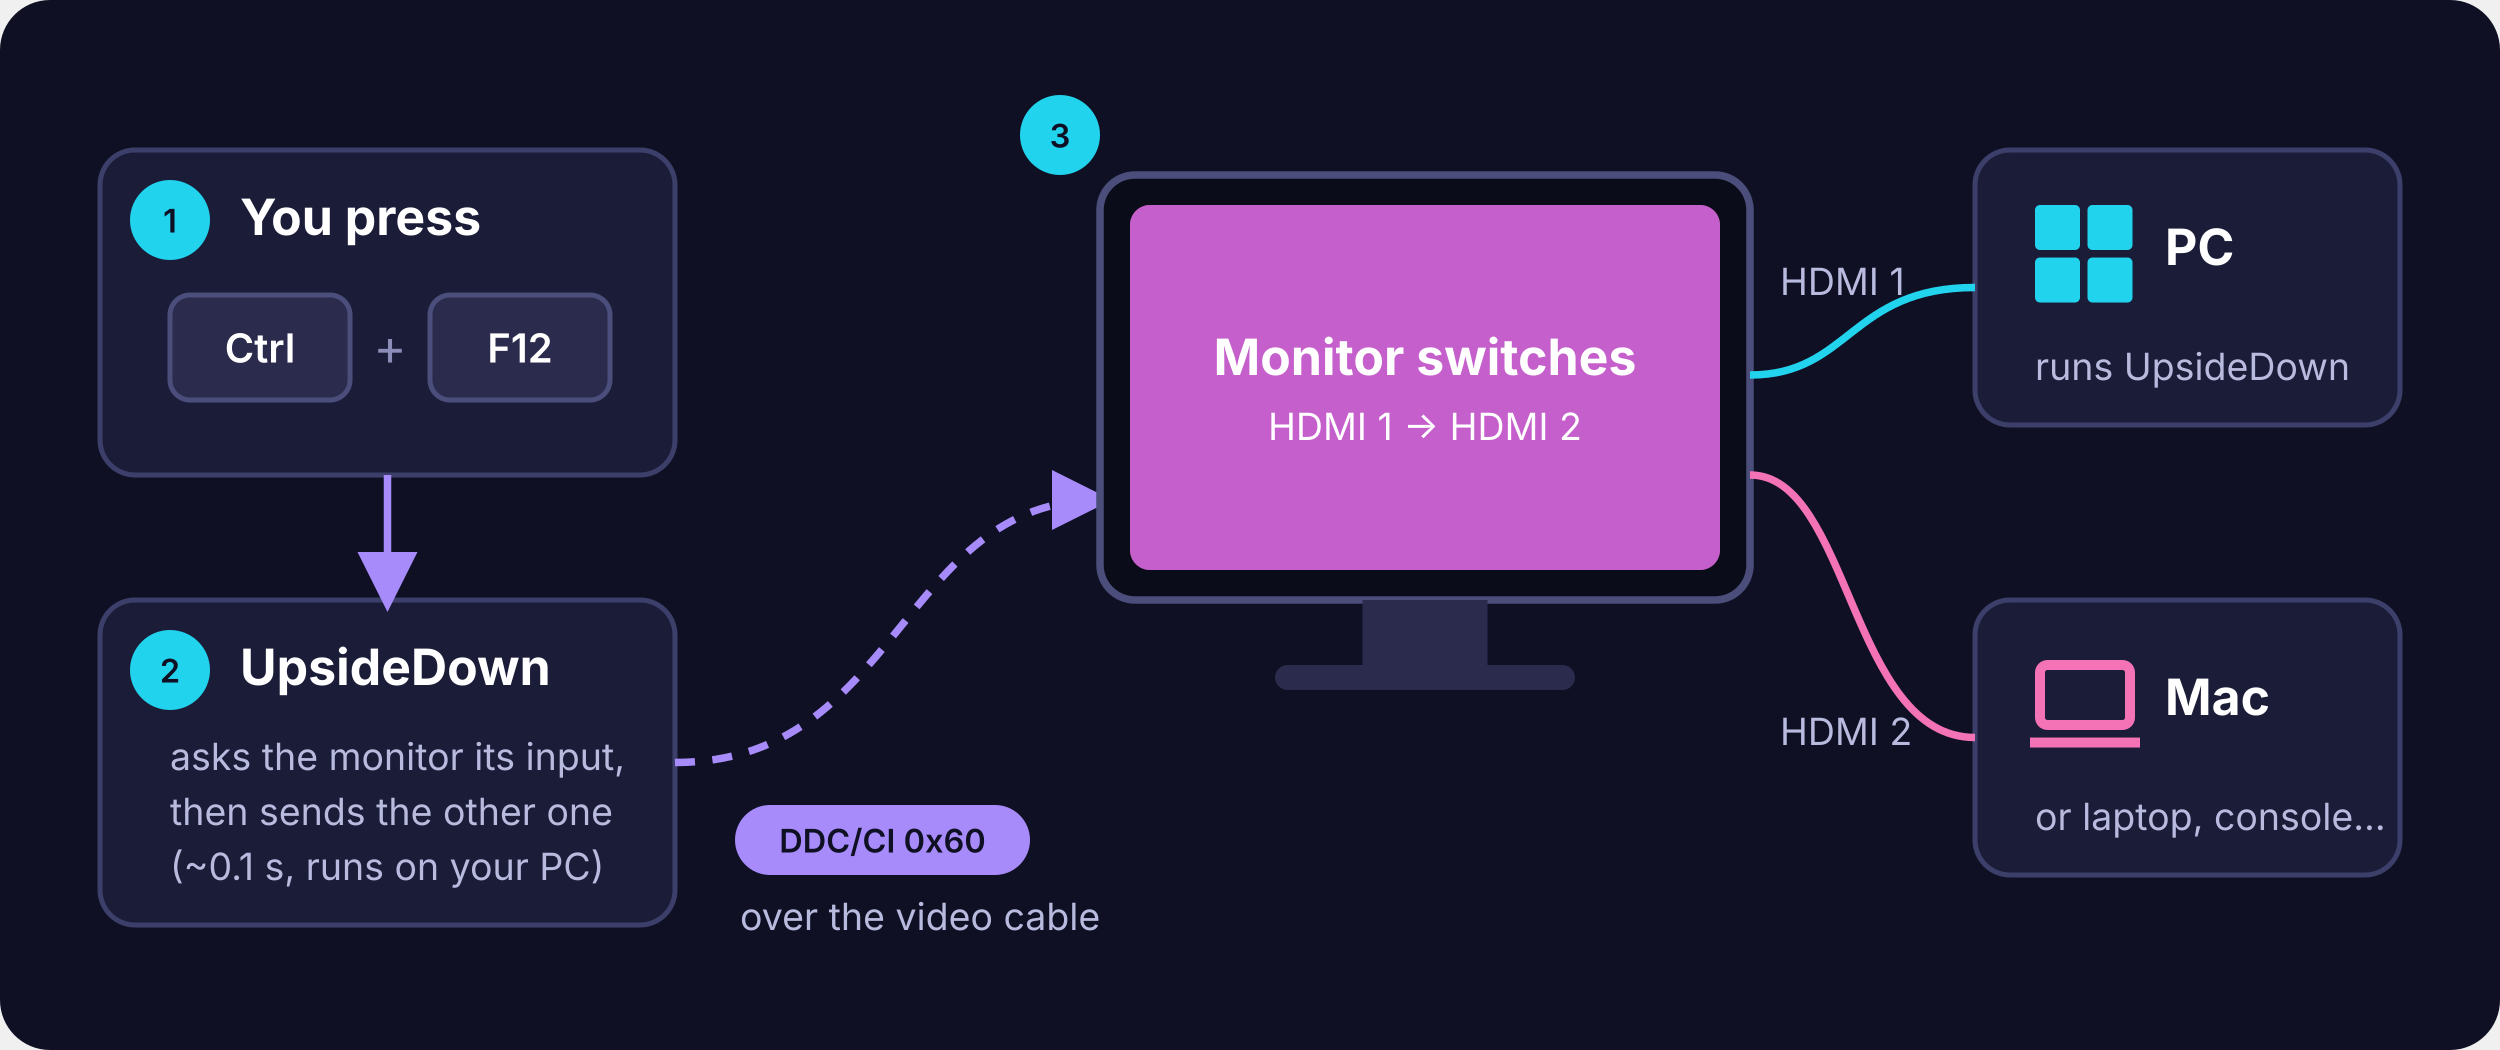
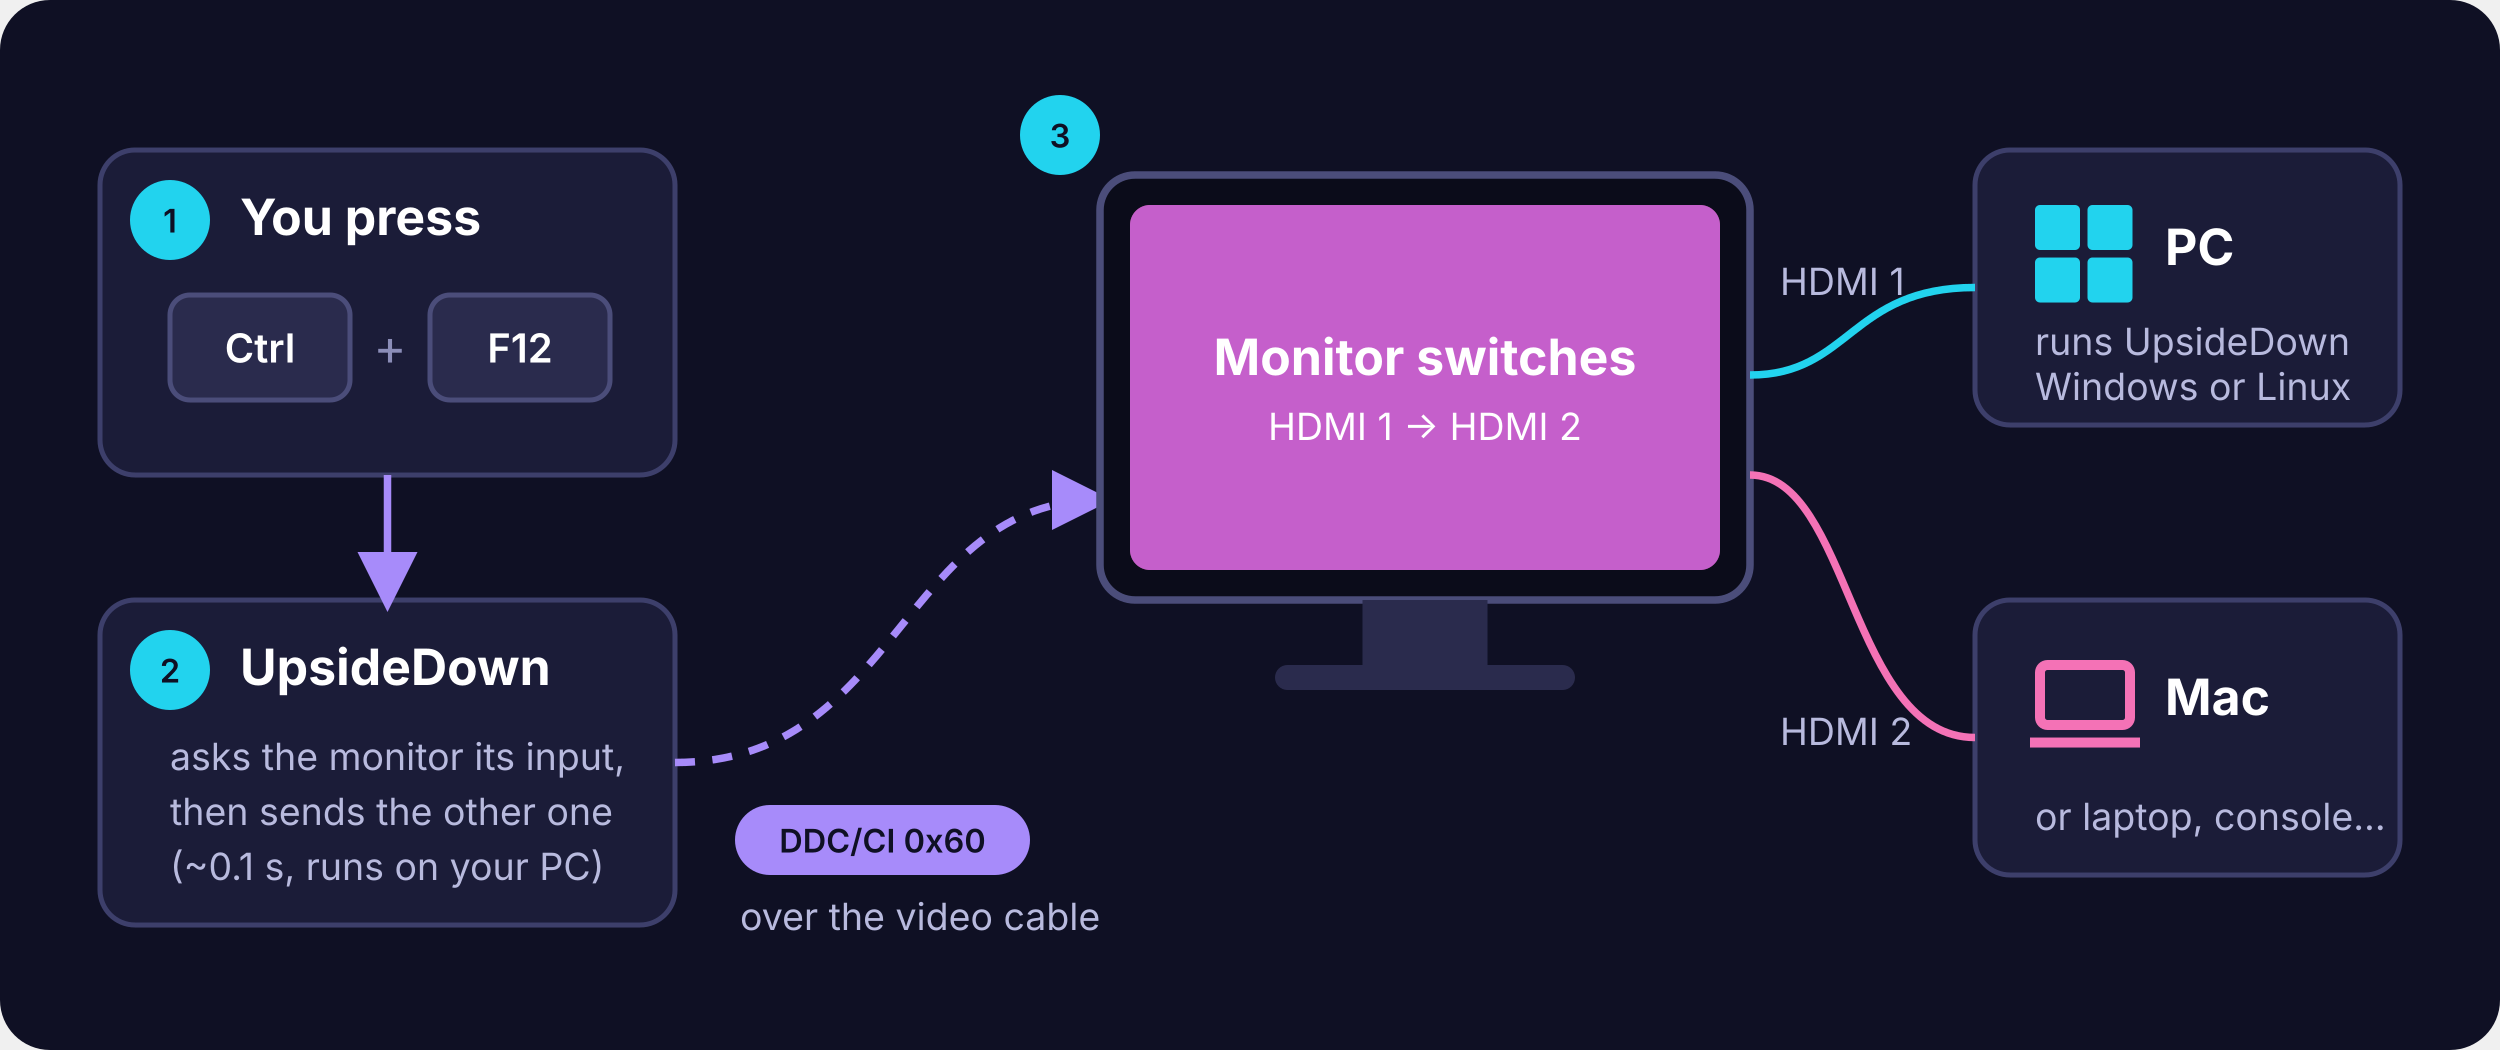
<svg xmlns="http://www.w3.org/2000/svg" viewBox="0 0 1000 420" width="1000" height="420" role="img" aria-label="How UpsideDown works: the hotkey on the PC sends a DDC/CI command over the video cable, and the monitor switches to the other computer's input">
  <defs>
    <marker id="arrow" viewBox="0 0 10 10" refX="8" refY="5" markerWidth="8" markerHeight="8" orient="auto-start-reverse">
      <path d="M0 0 L10 5 L0 10 z" fill="#a78bfa" />
    </marker>
    <style>
      text { font-family: "Segoe UI", Inter, Helvetica, Arial, sans-serif; }
      .title { font-size: 20px; font-weight: 700; fill: #ffffff; }
      .sub   { font-size: 15px; fill: #b8bade; }
      .tag   { font-size: 13px; font-weight: 600; fill: #0f1024; }
      .box   { fill: #1b1c38; stroke: #3d3f6b; stroke-width: 2; }
    </style>
  </defs>
  <rect width="1000" height="420" rx="20" fill="#0f1024" />
  <g transform="translate(40 60)">
    <rect class="box" width="230" height="130" rx="14" />
    <circle cx="28" cy="28" r="16" fill="#22d3ee" />
    <text x="28" y="33" text-anchor="middle" class="tag">1</text>
    <text x="56" y="34" class="title">You press</text>
    <g transform="translate(28 58)">
      <rect width="72" height="42" rx="8" fill="#2a2b4d" stroke="#4b4d7a" stroke-width="2" />
      <text x="36" y="27" text-anchor="middle" font-size="16" font-weight="600" fill="#fff">Ctrl</text>
      <text x="88" y="28" text-anchor="middle" font-size="20" fill="#8b8db8">+</text>
      <rect x="104" width="72" height="42" rx="8" fill="#2a2b4d" stroke="#4b4d7a" stroke-width="2" />
      <text x="140" y="27" text-anchor="middle" font-size="16" font-weight="600" fill="#fff">F12</text>
    </g>
  </g>
  <g transform="translate(40 240)">
    <rect class="box" width="230" height="130" rx="14" />
    <circle cx="28" cy="28" r="16" fill="#22d3ee" />
    <text x="28" y="33" text-anchor="middle" class="tag">2</text>
    <text x="56" y="34" class="title">UpsideDown</text>
    <text x="28" y="68" class="sub">asks the monitor its input,</text>
    <text x="28" y="90" class="sub">then sends the other one</text>
    <text x="28" y="112" class="sub">(~0.1 s, runs on your PC)</text>
  </g>
  <path d="M155 190 V 240" stroke="#a78bfa" stroke-width="3" fill="none" marker-end="url(#arrow)" />
  <path d="M270 305 C 360 305, 360 200, 440 200" stroke="#a78bfa" stroke-width="3" stroke-dasharray="8 7" fill="none" marker-end="url(#arrow)" />
  <g transform="translate(294 322)">
    <rect width="118" height="28" rx="14" fill="#a78bfa" />
    <text x="59" y="19" text-anchor="middle" class="tag">DDC/CI  0x60</text>
  </g>
  <text x="296" y="372" class="sub" font-size="13">over the video cable</text>
  <g transform="translate(440 70)">
    <circle cx="-16" cy="-16" r="16" fill="#22d3ee" />
    <text x="-16" y="-11" text-anchor="middle" class="tag">3</text>
    <rect width="260" height="170" rx="14" fill="#0b0c1a" stroke="#4b4d7a" stroke-width="3" />
    <rect x="12" y="12" width="236" height="146" rx="8" fill="#f472b6" opacity="0.9" />
    <rect x="12" y="12" width="236" height="146" rx="8" fill="#a855f7" opacity="0.45" />
    <text x="130" y="80" text-anchor="middle" class="title">Monitor switches</text>
    <text x="130" y="106" text-anchor="middle" font-size="15" fill="#fff">HDMI 1  →  HDMI 2</text>
    <rect x="105" y="170" width="50" height="26" fill="#2a2b4d" />
    <rect x="70" y="196" width="120" height="10" rx="5" fill="#2a2b4d" />
  </g>
  <g transform="translate(790 60)">
    <rect class="box" width="170" height="110" rx="14" />
    <g transform="translate(24 22)" fill="#22d3ee">
      <rect width="18" height="18" rx="2" />
      <rect x="21" width="18" height="18" rx="2" />
      <rect y="21" width="18" height="18" rx="2" />
      <rect x="21" y="21" width="18" height="18" rx="2" />
    </g>
    <text x="76" y="46" class="title">PC</text>
-     <text x="24" y="92" class="sub" font-size="13">runs UpsideDown</text>
+     <text x="24" y="82" class="sub" font-size="13">runs UpsideDown</text>
+     <text x="24" y="100" class="sub" font-size="13">Windows or Linux</text>
  </g>
  <g transform="translate(790 240)">
    <rect class="box" width="170" height="110" rx="14" />
    <g transform="translate(22 26)" fill="none" stroke="#f472b6" stroke-width="4" stroke-linejoin="round">
      <rect x="4" y="0" width="36" height="24" rx="3" />
      <path d="M0 31 H44" />
    </g>
    <text x="76" y="46" class="title">Mac</text>
    <text x="24" y="92" class="sub" font-size="13">or laptop, console…</text>
  </g>
  <path d="M790 115 C 740 115, 740 150, 700 150" stroke="#22d3ee" stroke-width="3" fill="none" />
  <path d="M790 295 C 740 295, 740 190, 700 190" stroke="#f472b6" stroke-width="3" fill="none" />
  <text x="712" y="118" class="sub" font-size="12">HDMI 1</text>
  <text x="712" y="298" class="sub" font-size="12">HDMI 2</text>
</svg>
